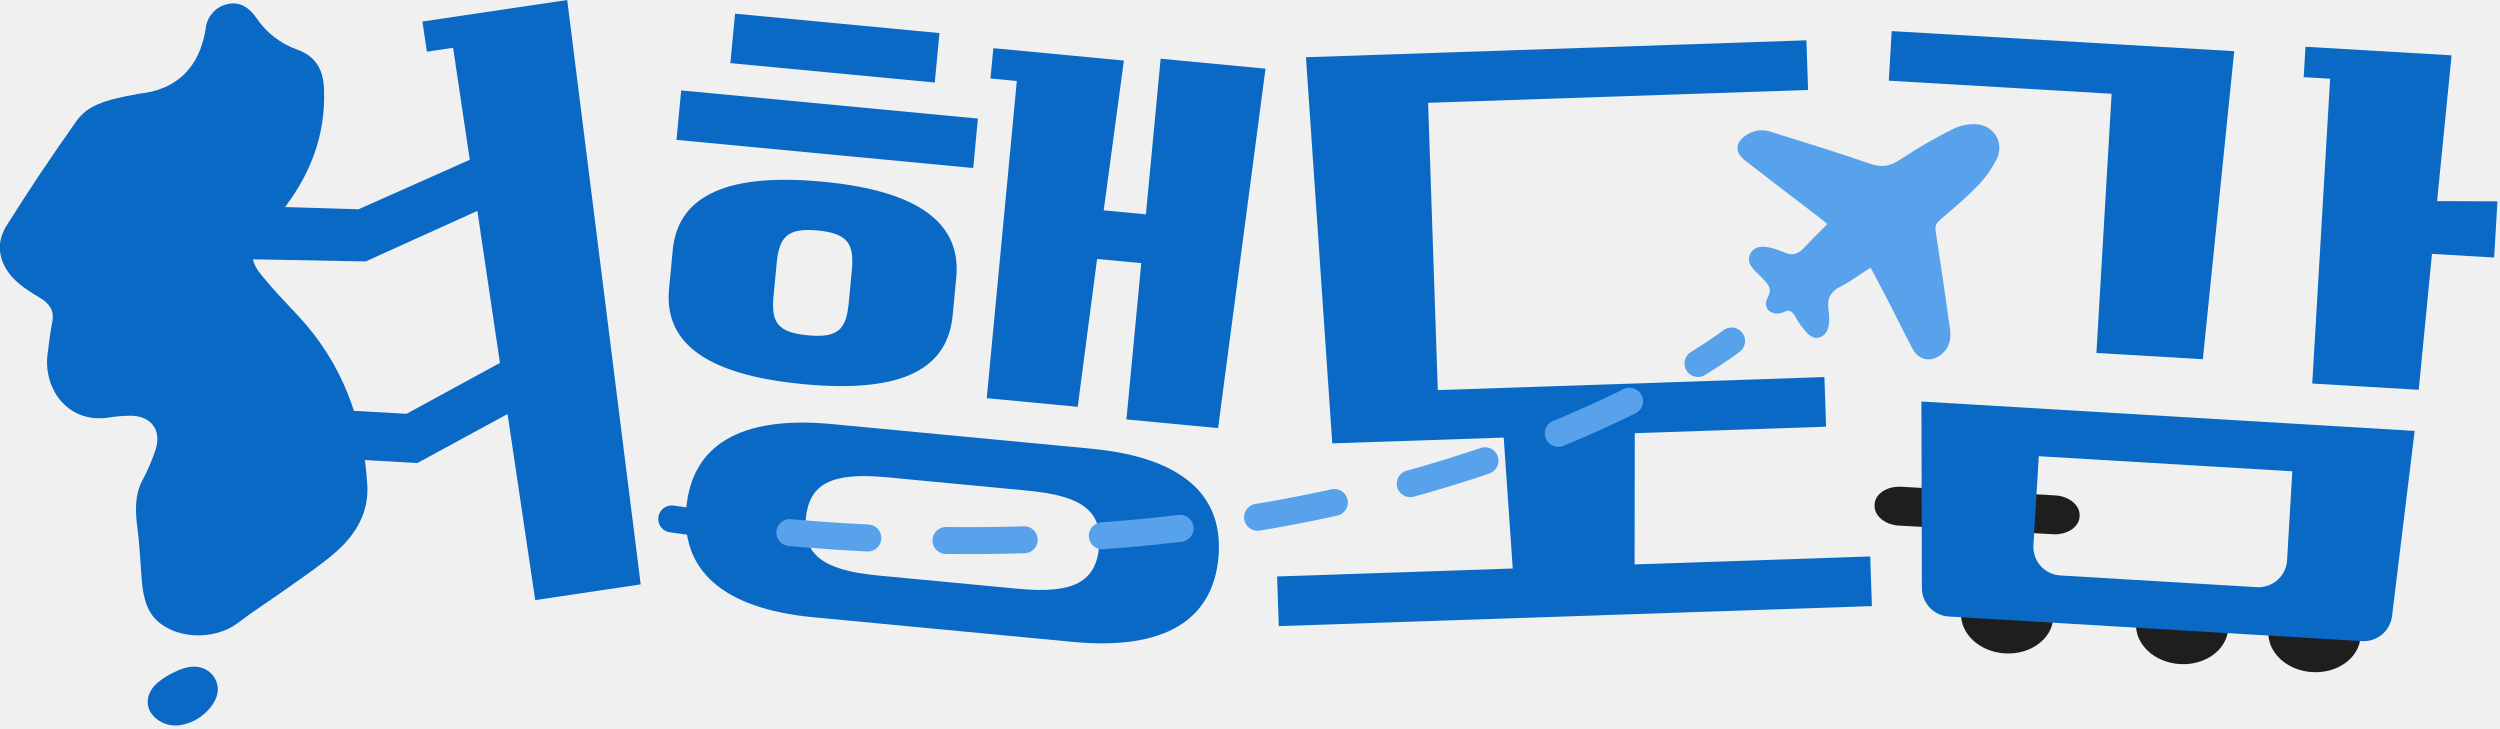
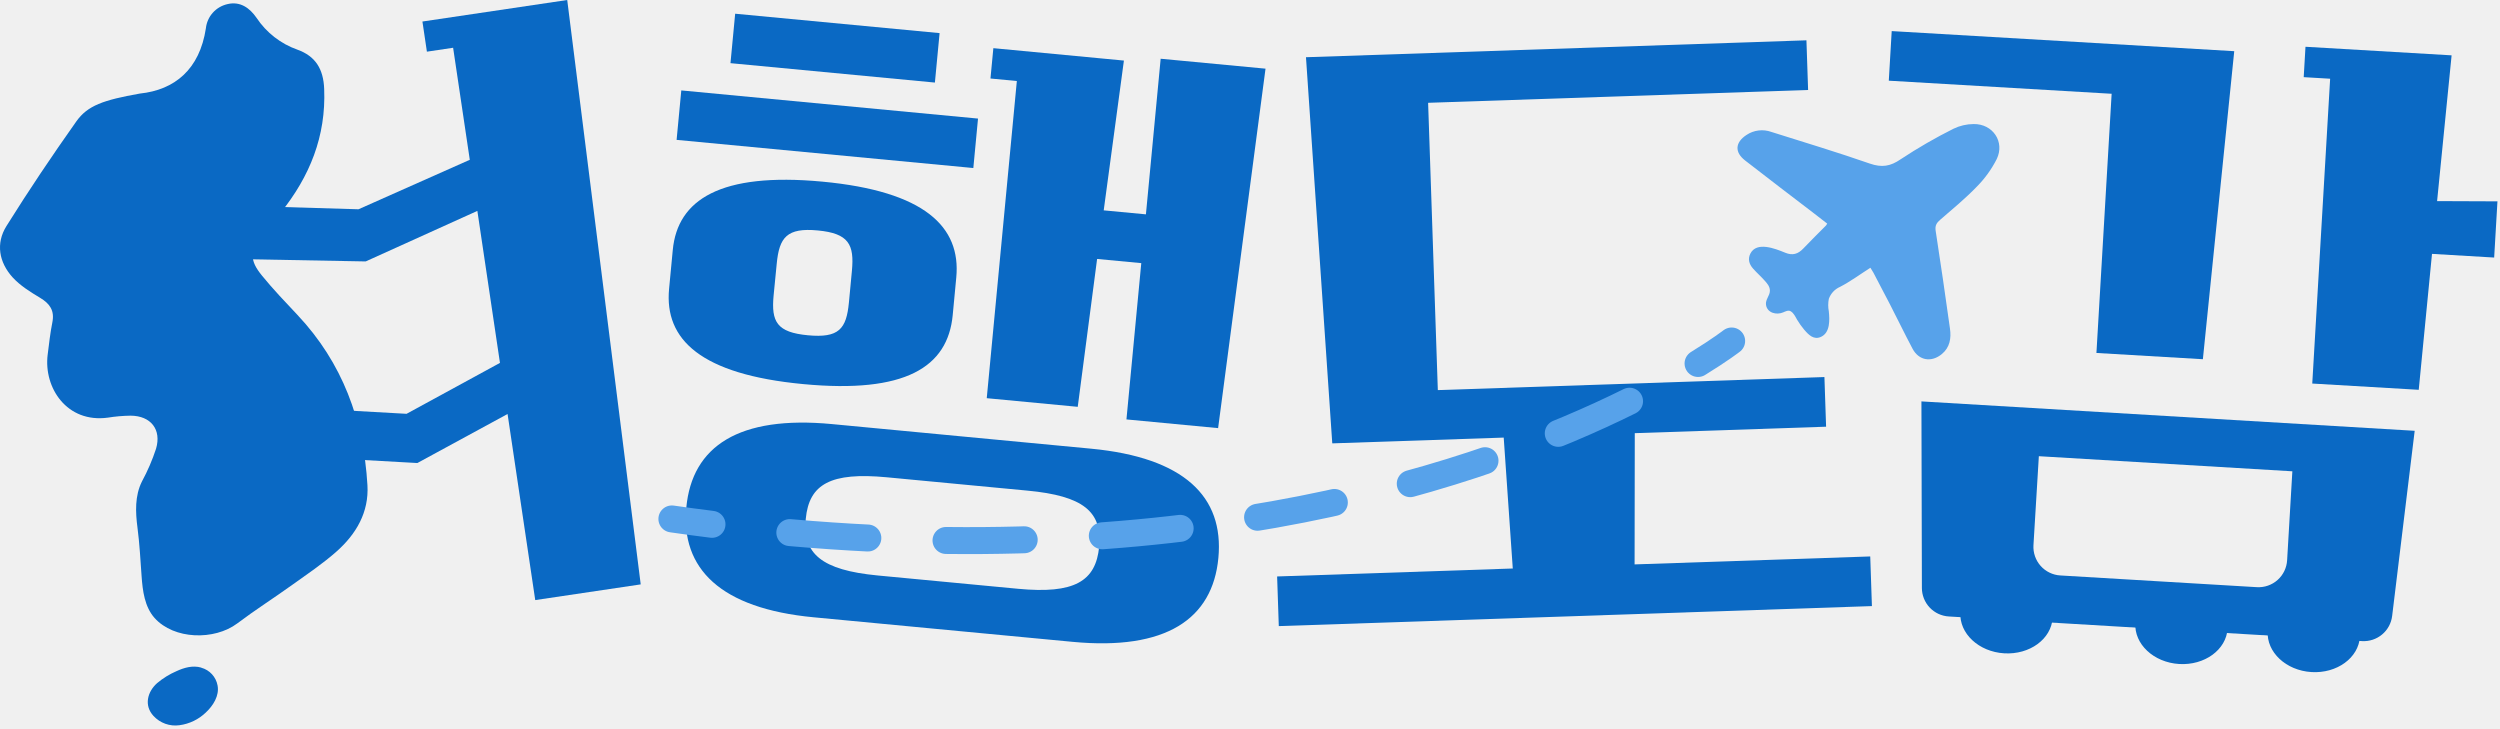
<svg xmlns="http://www.w3.org/2000/svg" width="927" height="270" viewBox="0 0 927 270" fill="none">
-   <g clip-path="url(#clip0_923_3568)">
-     <path d="M762.04 183.69L704.95 180.49C699.72 180.2 695.3 183.11 695.09 187V187.33C694.87 191.22 698.93 194.61 704.16 194.9L761.25 198.1C766.48 198.39 770.9 195.48 771.11 191.59V191.26C771.33 187.37 767.27 183.98 762.04 183.69Z" fill="#1E1E1E" />
-     <path d="M826.221 233.138C826.697 225.327 819.433 218.528 809.995 217.952C800.557 217.377 792.521 223.242 792.044 231.054C791.568 238.865 798.832 245.664 808.27 246.24C817.707 246.815 825.744 240.949 826.221 233.138Z" fill="#1E1E1E" />
-     <path d="M875.293 236.122C875.769 228.31 868.505 221.511 859.067 220.936C849.63 220.36 841.593 226.226 841.116 234.037C840.64 241.849 847.904 248.648 857.342 249.223C866.779 249.799 874.816 243.933 875.293 236.122Z" fill="#1E1E1E" />
-     <path d="M761.348 229.177C761.825 221.365 754.56 214.566 745.123 213.991C735.685 213.415 727.648 219.281 727.172 227.092C726.696 234.904 733.96 241.702 743.398 242.278C752.835 242.854 760.872 236.988 761.348 229.177Z" fill="#1E1E1E" />
-     <path d="M731.79 46.01C729.194 46.025 726.634 46.623 724.3 47.76C717.569 51.136 711.044 54.91 704.76 59.06C700.9 61.72 697.76 62.2 693.3 60.66C681.24 56.46 668.98 52.77 656.78 48.92C655.265 48.376 653.644 48.194 652.046 48.39C650.448 48.587 648.918 49.155 647.58 50.05C643.35 52.85 643.09 56.43 647.1 59.54C655.58 66.13 664.1 72.63 672.67 79.17C674.29 80.41 675.92 81.67 677.52 82.93C677.395 83.165 677.251 83.389 677.09 83.6C674.28 86.45 671.41 89.24 668.66 92.15C666.66 94.24 664.66 94.85 661.89 93.7C658.35 92.25 651.33 89.4 649.01 94.07C648.01 96.07 648.56 97.95 650.01 99.59C651.46 101.23 652.9 102.47 654.26 104C655.26 105.11 656.26 106.22 656.26 107.8C656.26 109.7 654.54 111.04 654.82 113.04C655.25 116.04 658.68 116.91 661.18 115.84C661.98 115.5 663.07 114.92 663.92 115.4C665.14 116.08 665.69 117.46 666.37 118.6C667.129 119.865 667.985 121.068 668.93 122.2C670.64 124.2 672.53 126.15 675.22 124.91C678.65 123.33 678.43 118.61 678.11 115.48C677.817 113.944 677.817 112.366 678.11 110.83C678.464 109.84 679.018 108.933 679.737 108.166C680.456 107.398 681.325 106.787 682.29 106.37C686.16 104.37 689.72 101.72 693.53 99.29C693.98 100.02 694.34 100.56 694.65 101.13C696.65 105.02 698.75 108.91 700.76 112.82C703.59 118.31 706.29 123.92 709.19 129.38C711.56 133.75 716.19 134.47 720.03 131.29C723.03 128.79 723.54 125.41 723.03 121.84C721.33 109.78 719.62 97.71 717.74 85.67C717.42 83.67 718.05 82.67 719.43 81.48C724.06 77.48 728.82 73.55 733.07 69.14C736.013 66.154 738.476 62.73 740.37 58.99C743.48 52.61 738.91 45.87 731.79 46.01Z" fill="#57A2EA" />
-     <path d="M97.06 87.51C99.31 84.51 101.79 81.78 104.06 78.88C114.79 65.45 120.85 50.56 120.14 32.98C119.87 25.47 116.82 20.78 110.25 18.41C104.048 16.235 98.721 12.104 95.07 6.64C92.52 2.94 88.99 0.4 84.27 1.54C82.165 2.019 80.263 3.145 78.83 4.76C77.396 6.372 76.504 8.394 76.28 10.54C73.96 25.72 64.76 33.37 51.74 34.72C38.18 37.14 32.4 39.19 28.26 45.01C19.26 57.72 10.59 70.63 2.35 83.81C-1.71 90.3 -0.43 97.31 4.67 102.91C7.48 105.96 11.18 108.26 14.8 110.43C18.42 112.6 20.23 115.15 19.36 119.52C18.56 123.52 18.12 127.52 17.62 131.52C16.08 143.78 24.76 156.95 39.94 154.87C42.735 154.419 45.559 154.175 48.39 154.14C55.88 154.19 59.91 159.29 57.8 166.42C56.427 170.608 54.68 174.665 52.58 178.54C49.92 183.88 50.18 189.88 50.93 195.64C51.71 201.64 52.03 207.64 52.46 213.71C52.84 219.05 53.57 224.99 57.28 229.16C64.47 237.16 79.4 237.55 87.94 231.16C94.56 226.16 101.55 221.73 108.27 216.9C113.85 212.9 119.62 209.04 124.74 204.5C132.01 198.06 136.8 189.95 136.2 179.89C134.79 155.89 126.93 134.48 110.2 116.72C105.73 111.97 101.2 107.24 97.09 102.19C92.49 96.5 92.64 93.31 97.06 87.51Z" fill="#0A69C4" />
-     <path d="M74.58 247.55C71.45 246.66 68.29 247.55 65.42 248.87C62.819 249.989 60.396 251.485 58.23 253.31C54.6 256.52 53.3 261.61 56.87 265.47C58.079 266.783 59.589 267.781 61.27 268.38C62.951 268.981 64.752 269.166 66.52 268.92C70.202 268.429 73.629 266.771 76.3 264.19C78.97 261.7 81.36 257.99 80.64 254.19C80.356 252.628 79.635 251.178 78.56 250.01C77.493 248.83 76.113 247.977 74.58 247.55Z" fill="#0A69C4" />
-     <path d="M66.09 148.69L80.53 149.5L67.36 115.08L66.09 148.69Z" fill="#0A69C4" />
-     <path d="M156.63 7.98L158.29 19.16L168.01 17.71L174.19 59.25L132.92 77.6L52.09 75.19L67.36 115.08L68.09 95.69L135.59 96.94L177 78.2L185.38 134.56L150.75 153.44L80.53 149.5L87.59 167.94L154.75 171.69L188.2 153.51L198.46 222.51L237.57 216.69L210.32 0L156.63 7.98Z" fill="#0A69C4" />
-     <path d="M297.79 142.43C335.69 146.03 351.43 136.17 353.26 116.85L354.58 102.91C356.37 84.08 342.81 70.91 304.91 67.36C267.01 63.81 251.23 74.11 249.46 92.69L248.09 107.12C246.31 125.95 259.89 138.83 297.79 142.43ZM286.85 109.57L287.96 97.83C288.89 88.05 291.7 84.37 303.2 85.46C314.7 86.55 316.77 90.69 315.84 100.46L314.73 112.2C313.8 121.98 311.01 125.42 299.52 124.33C288.03 123.24 285.92 119.31 286.84 109.56L286.85 109.57Z" fill="#0A69C4" />
-     <path d="M404.58 166.37L308.49 157.25C274.01 153.98 256.65 165.41 254.49 188.15C252.33 210.89 267.22 225.62 301.69 228.89L397.78 238.01C432.26 241.28 449.65 229.61 451.78 206.87C453.91 184.13 439.04 169.64 404.58 166.37ZM407.58 202.67C406.35 215.67 398.26 220.29 377.48 218.32L325.4 213.38C304.62 211.38 297.55 205.31 298.78 192.38C300.01 179.45 308.08 175.01 328.86 176.98L380.94 181.92C401.67 183.86 408.76 189.71 407.58 202.67Z" fill="#0A69C4" />
-     <path d="M272.557 5.074L270.817 23.411L346.617 30.603L348.357 12.266L272.557 5.074Z" fill="#0A69C4" />
-     <path d="M252.58 33.528L250.84 51.865L360.866 62.304L362.606 43.967L252.58 33.528Z" fill="#0A69C4" />
-     <path d="M424.9 79.48L409.25 78L416.74 22.46L368.33 17.86L367.26 29.11L377.04 30.04L365.88 147.65L399.62 150.85L406.8 96.02L423.18 97.57L417.68 155.52L451.67 158.75L469.25 25.46L430.37 21.78L424.9 79.48Z" fill="#0A69C4" />
-     <path d="M606.1 209.28L606.17 160.62L677.11 158.22L676.49 139.81L533.14 144.65L529.54 38.12L670.44 33.36L669.82 14.95L484.25 21.22L494 164.4L557.57 162.26L560.93 210.8L473.55 213.75L474.17 232.16L694.1 224.74L693.48 206.33L606.1 209.28Z" fill="#0A69C4" />
-     <path d="M777.35 130.88L816.82 133.2L828.45 18.98L701.44 11.53L700.36 29.92L782.99 34.77L777.35 130.88Z" fill="#0A69C4" />
-     <path d="M903.67 74.57L909.05 20.52L854.87 17.34L854.21 28.61L864.01 29.19L857.38 142.22L896.86 144.54L901.78 94.14L924.83 95.5L926.05 74.66L903.67 74.57Z" fill="#0A69C4" />
-     <path d="M642.08 126.44C642.08 126.44 637.92 129.67 629.62 134.78" stroke="#57A2EA" stroke-width="10" stroke-linecap="round" stroke-linejoin="round" />
-     <path d="M604.23 148.77C551.01 175.18 441.91 213.48 278.36 196.08" stroke="#57A2EA" stroke-width="10" stroke-linecap="round" stroke-linejoin="round" stroke-dasharray="29 29" />
-     <path d="M263.95 194.42C259.044 193.813 254.087 193.147 249.08 192.42" stroke="#0A69C4" stroke-width="10" stroke-linecap="round" stroke-linejoin="round" />
-     <path d="M712.63 218.04L712.46 148.88L895.36 159.78L886.97 228.43C886.641 231.109 885.305 233.562 883.231 235.289C881.158 237.017 878.504 237.89 875.81 237.73L722.58 228.6C719.891 228.432 717.366 227.248 715.518 225.286C713.67 223.325 712.638 220.734 712.63 218.04ZM849.99 174.76L755.99 169.16L753.99 202.16C753.908 203.554 754.101 204.95 754.559 206.269C755.018 207.588 755.732 208.803 756.661 209.846C757.59 210.888 758.715 211.737 759.973 212.343C761.231 212.95 762.596 213.302 763.99 213.38L836.83 217.72C838.224 217.802 839.62 217.609 840.939 217.151C842.258 216.692 843.474 215.978 844.516 215.049C845.558 214.12 846.407 212.994 847.013 211.737C847.62 210.479 847.972 209.114 848.05 207.72L849.99 174.76Z" fill="#0A69C4" />
-   </g>
-   <defs>
-     <clipPath id="clip0_923_3568">
-       <rect width="926.05" height="269.02" fill="white" />
-     </clipPath>
-   </defs>
+   <path d="M825.988 233.111C826.464 225.3 819.195 218.501 809.752 217.925C800.309 217.349 792.268 223.214 791.791 231.026C791.315 238.837 798.584 245.636 808.027 246.212C817.47 246.788 825.511 240.923 825.988 233.111Z" fill="#0A69C4" />
+   <path d="M875.06 236.104C875.536 228.293 868.267 221.494 858.824 220.918C849.381 220.342 841.34 226.207 840.863 234.019C840.387 241.83 847.656 248.629 857.099 249.205C866.542 249.781 874.583 243.916 875.06 236.104Z" fill="#0A69C4" />
+   <path d="M761.105 229.149C761.582 221.338 754.313 214.539 744.87 213.963C735.427 213.387 727.385 219.252 726.909 227.064C726.433 234.875 733.702 241.674 743.145 242.25C752.588 242.826 760.629 236.961 761.105 229.149Z" fill="#0A69C4" />
+   <path d="M731.806 46C729.21 46.014 726.65 46.613 724.316 47.75C717.585 51.126 711.06 54.899 704.776 59.05C700.916 61.71 697.776 62.19 693.316 60.65C681.256 56.45 668.996 52.76 656.796 48.91C655.281 48.365 653.659 48.184 652.062 48.38C650.464 48.577 648.934 49.145 647.596 50.04C643.366 52.84 643.106 56.42 647.116 59.53C655.596 66.12 664.116 72.62 672.686 79.16C674.306 80.4 675.936 81.66 677.536 82.92C677.411 83.154 677.267 83.379 677.106 83.59C674.296 86.44 671.426 89.23 668.676 92.14C666.676 94.23 664.676 94.84 661.906 93.69C658.366 92.24 651.346 89.39 649.026 94.06C648.026 96.06 648.576 97.94 650.026 99.58C651.476 101.22 652.916 102.46 654.276 103.99C655.276 105.1 656.276 106.21 656.276 107.79C656.276 109.69 654.556 111.03 654.836 113.03C655.266 116.03 658.696 116.9 661.196 115.83C661.996 115.49 663.086 114.91 663.936 115.39C665.156 116.07 665.706 117.45 666.386 118.59C667.144 119.855 668 121.058 668.946 122.19C670.656 124.19 672.546 126.14 675.236 124.9C678.666 123.32 678.446 118.6 678.126 115.47C677.833 113.934 677.833 112.356 678.126 110.82C678.48 109.83 679.033 108.923 679.753 108.155C680.472 107.388 681.341 106.777 682.306 106.36C686.176 104.36 689.736 101.71 693.546 99.28C693.996 100.01 694.356 100.55 694.666 101.12C696.666 105.01 698.766 108.9 700.776 112.81C703.606 118.3 706.306 123.91 709.206 129.37C711.576 133.74 716.206 134.46 720.046 131.28C723.046 128.78 723.556 125.4 723.046 121.83C721.346 109.77 719.636 97.7 717.756 85.66C717.436 83.66 718.066 82.66 719.446 81.47C724.076 77.47 728.836 73.54 733.086 69.13C736.024 66.149 738.483 62.732 740.376 59C743.486 52.61 738.926 45.87 731.806 46Z" fill="#57A2EA" />
+   <path d="M97.066 87.51C99.316 84.51 101.796 81.78 104.066 78.88C114.846 65.44 120.916 50.56 120.206 33C119.936 25.49 116.886 20.8 110.316 18.43C104.11 16.247 98.783 12.105 95.136 6.63C92.586 2.93 89.056 0.39 84.336 1.53C82.228 2.004 80.323 3.128 78.888 4.742C77.452 6.357 76.56 8.381 76.336 10.53C74.006 25.7 64.826 33.35 51.806 34.7C38.246 37.11 32.466 39.16 28.316 45C19.316 57.71 10.646 70.62 2.406 83.8C-1.654 90.29 -0.374 97.3 4.726 102.9C7.536 105.95 11.236 108.25 14.856 110.42C18.476 112.59 20.286 115.14 19.416 119.51C18.616 123.51 18.176 127.51 17.676 131.51C16.136 143.77 24.816 156.94 39.996 154.86C42.791 154.409 45.615 154.165 48.446 154.13C55.936 154.18 59.966 159.28 57.856 166.41C56.48 170.602 54.73 174.662 52.626 178.54C49.966 183.88 50.226 189.88 50.976 195.64C51.756 201.64 52.076 207.64 52.506 213.71C52.886 219.05 53.616 224.99 57.326 229.16C64.516 237.16 79.446 237.55 87.986 231.16C94.606 226.16 101.596 221.73 108.316 216.9C113.896 212.9 119.666 209.04 124.786 204.5C132.056 198.06 136.846 189.95 136.246 179.89C134.836 155.89 126.976 134.48 110.246 116.72C105.776 111.97 101.246 107.24 97.136 102.19C92.506 96.5 92.646 93.32 97.066 87.51Z" fill="#0A69C4" />
+   <path d="M74.616 247.54C71.486 246.65 68.326 247.54 65.456 248.86C62.855 249.979 60.432 251.475 58.266 253.3C54.636 256.51 53.336 261.6 56.906 265.46C58.114 266.775 59.623 267.776 61.305 268.377C62.986 268.978 64.788 269.161 66.556 268.91C70.238 268.419 73.665 266.761 76.336 264.18C79.006 261.69 81.396 257.98 80.676 254.18C80.392 252.62 79.672 251.172 78.6 250.005C77.527 248.837 76.146 247.996 74.616 247.58V247.54Z" fill="#0A69C4" />
+   <path d="M66.096 148.69L80.536 149.5L67.366 115.08L66.096 148.69Z" fill="#0A69C4" />
+   <path d="M156.636 7.98L158.296 19.16L168.016 17.71L174.196 59.25L132.926 77.6L52.096 75.19L67.366 115.08L68.096 95.69L135.596 96.94L177.006 78.2L185.386 134.56L150.756 153.44L80.536 149.5L87.596 167.94L154.756 171.69L188.206 153.51L198.466 222.51L237.576 216.69L210.326 0L156.636 7.98Z" fill="#0A69C4" />
+   <path d="M297.796 142.42C335.696 146.02 351.436 136.16 353.266 116.84L354.586 102.9C356.376 84.07 342.816 70.9 304.916 67.35C267.016 63.8 251.236 74.1 249.466 92.68L248.096 107.11C246.316 125.94 259.896 138.83 297.796 142.42ZM286.856 109.56L288.006 97.82C288.936 88.04 291.746 84.36 303.246 85.45C314.746 86.54 316.816 90.68 315.886 100.45L314.776 112.19C313.846 121.97 311.056 125.41 299.566 124.32C288.076 123.23 285.926 119.34 286.856 109.56Z" fill="#0A69C4" />
+   <path d="M404.576 166.37L308.486 157.25C274.006 153.98 256.646 165.41 254.486 188.15C252.326 210.89 267.216 225.62 301.686 228.89L397.776 238C432.256 241.27 449.646 229.6 451.776 206.86C453.906 184.12 439.006 169.64 404.576 166.37ZM407.576 202.67C406.346 215.67 398.256 220.29 377.476 218.32L325.396 213.38C304.616 211.38 297.546 205.31 298.776 192.38C300.006 179.45 308.076 175.01 328.856 176.98L380.936 181.92C401.676 183.86 408.776 189.71 407.546 202.67H407.576Z" fill="#0A69C4" />
+   <path d="M272.601 5.086L270.861 23.423L346.661 30.615L348.401 12.277L272.601 5.086Z" fill="#0A69C4" />
+   <path d="M252.624 33.529L250.884 51.867L360.91 62.306L362.65 43.969L252.624 33.529Z" fill="#0A69C4" />
+   <path d="M424.906 79.48L409.256 78L416.746 22.46L368.336 17.86L367.266 29.11L377.046 30.04L365.886 147.65L399.626 150.85L406.806 96.02L423.186 97.57L417.686 155.52L451.676 158.75L469.256 25.46L430.376 21.78L424.906 79.48Z" fill="#0A69C4" />
+   <path d="M606.106 209.28L606.176 160.62L677.116 158.22L676.496 139.81L533.146 144.65L529.546 38.12L670.446 33.36L669.826 14.95L484.256 21.22L494.006 164.4L557.576 162.26L560.936 210.8L473.556 213.75L474.176 232.16L694.106 224.74L693.486 206.33L606.106 209.28Z" fill="#0A69C4" />
+   <path d="M777.356 130.88L816.826 133.2L828.456 18.98L701.446 11.53L700.366 29.92L782.996 34.77L777.356 130.88Z" fill="#0A69C4" />
+   <path d="M903.676 74.57L909.056 20.52L854.876 17.34L854.216 28.61L864.016 29.19L857.386 142.22L896.866 144.54L901.786 94.14L924.836 95.5L926.056 74.66L903.676 74.57Z" fill="#0A69C4" />
+   <path d="M642.096 126.44C642.096 126.44 637.936 129.67 629.636 134.78" stroke="#57A2EA" stroke-width="10" stroke-linecap="round" stroke-linejoin="round" />
+   <path d="M604.236 148.77C551.006 175.17 441.926 213.48 278.366 196.08" stroke="#57A2EA" stroke-width="10" stroke-linecap="round" stroke-linejoin="round" stroke-dasharray="29 29" />
+   <path d="M264.006 194.42C259.1 193.813 254.143 193.147 249.136 192.42" stroke="#57A2EA" stroke-width="10" stroke-linecap="round" stroke-linejoin="round" />
+   <path d="M712.636 218L712.466 148.84L895.366 159.74L887.006 228.42C886.678 231.099 885.341 233.552 883.268 235.279C881.194 237.007 878.54 237.88 875.846 237.72L722.646 228.59C719.941 228.437 717.397 227.254 715.536 225.285C713.674 223.316 712.637 220.709 712.636 218ZM850.006 174.76L756.006 169.16L754.006 202.16C753.924 203.554 754.117 204.95 754.576 206.269C755.034 207.588 755.748 208.803 756.677 209.846C757.606 210.888 758.732 211.737 759.989 212.343C761.247 212.95 762.612 213.302 764.006 213.38L836.846 217.72C838.24 217.802 839.637 217.609 840.955 217.15C842.274 216.692 843.49 215.978 844.532 215.049C845.575 214.12 846.423 212.994 847.03 211.737C847.636 210.479 847.988 209.114 848.066 207.72L850.006 174.76Z" fill="#0A69C4" />
</svg>
